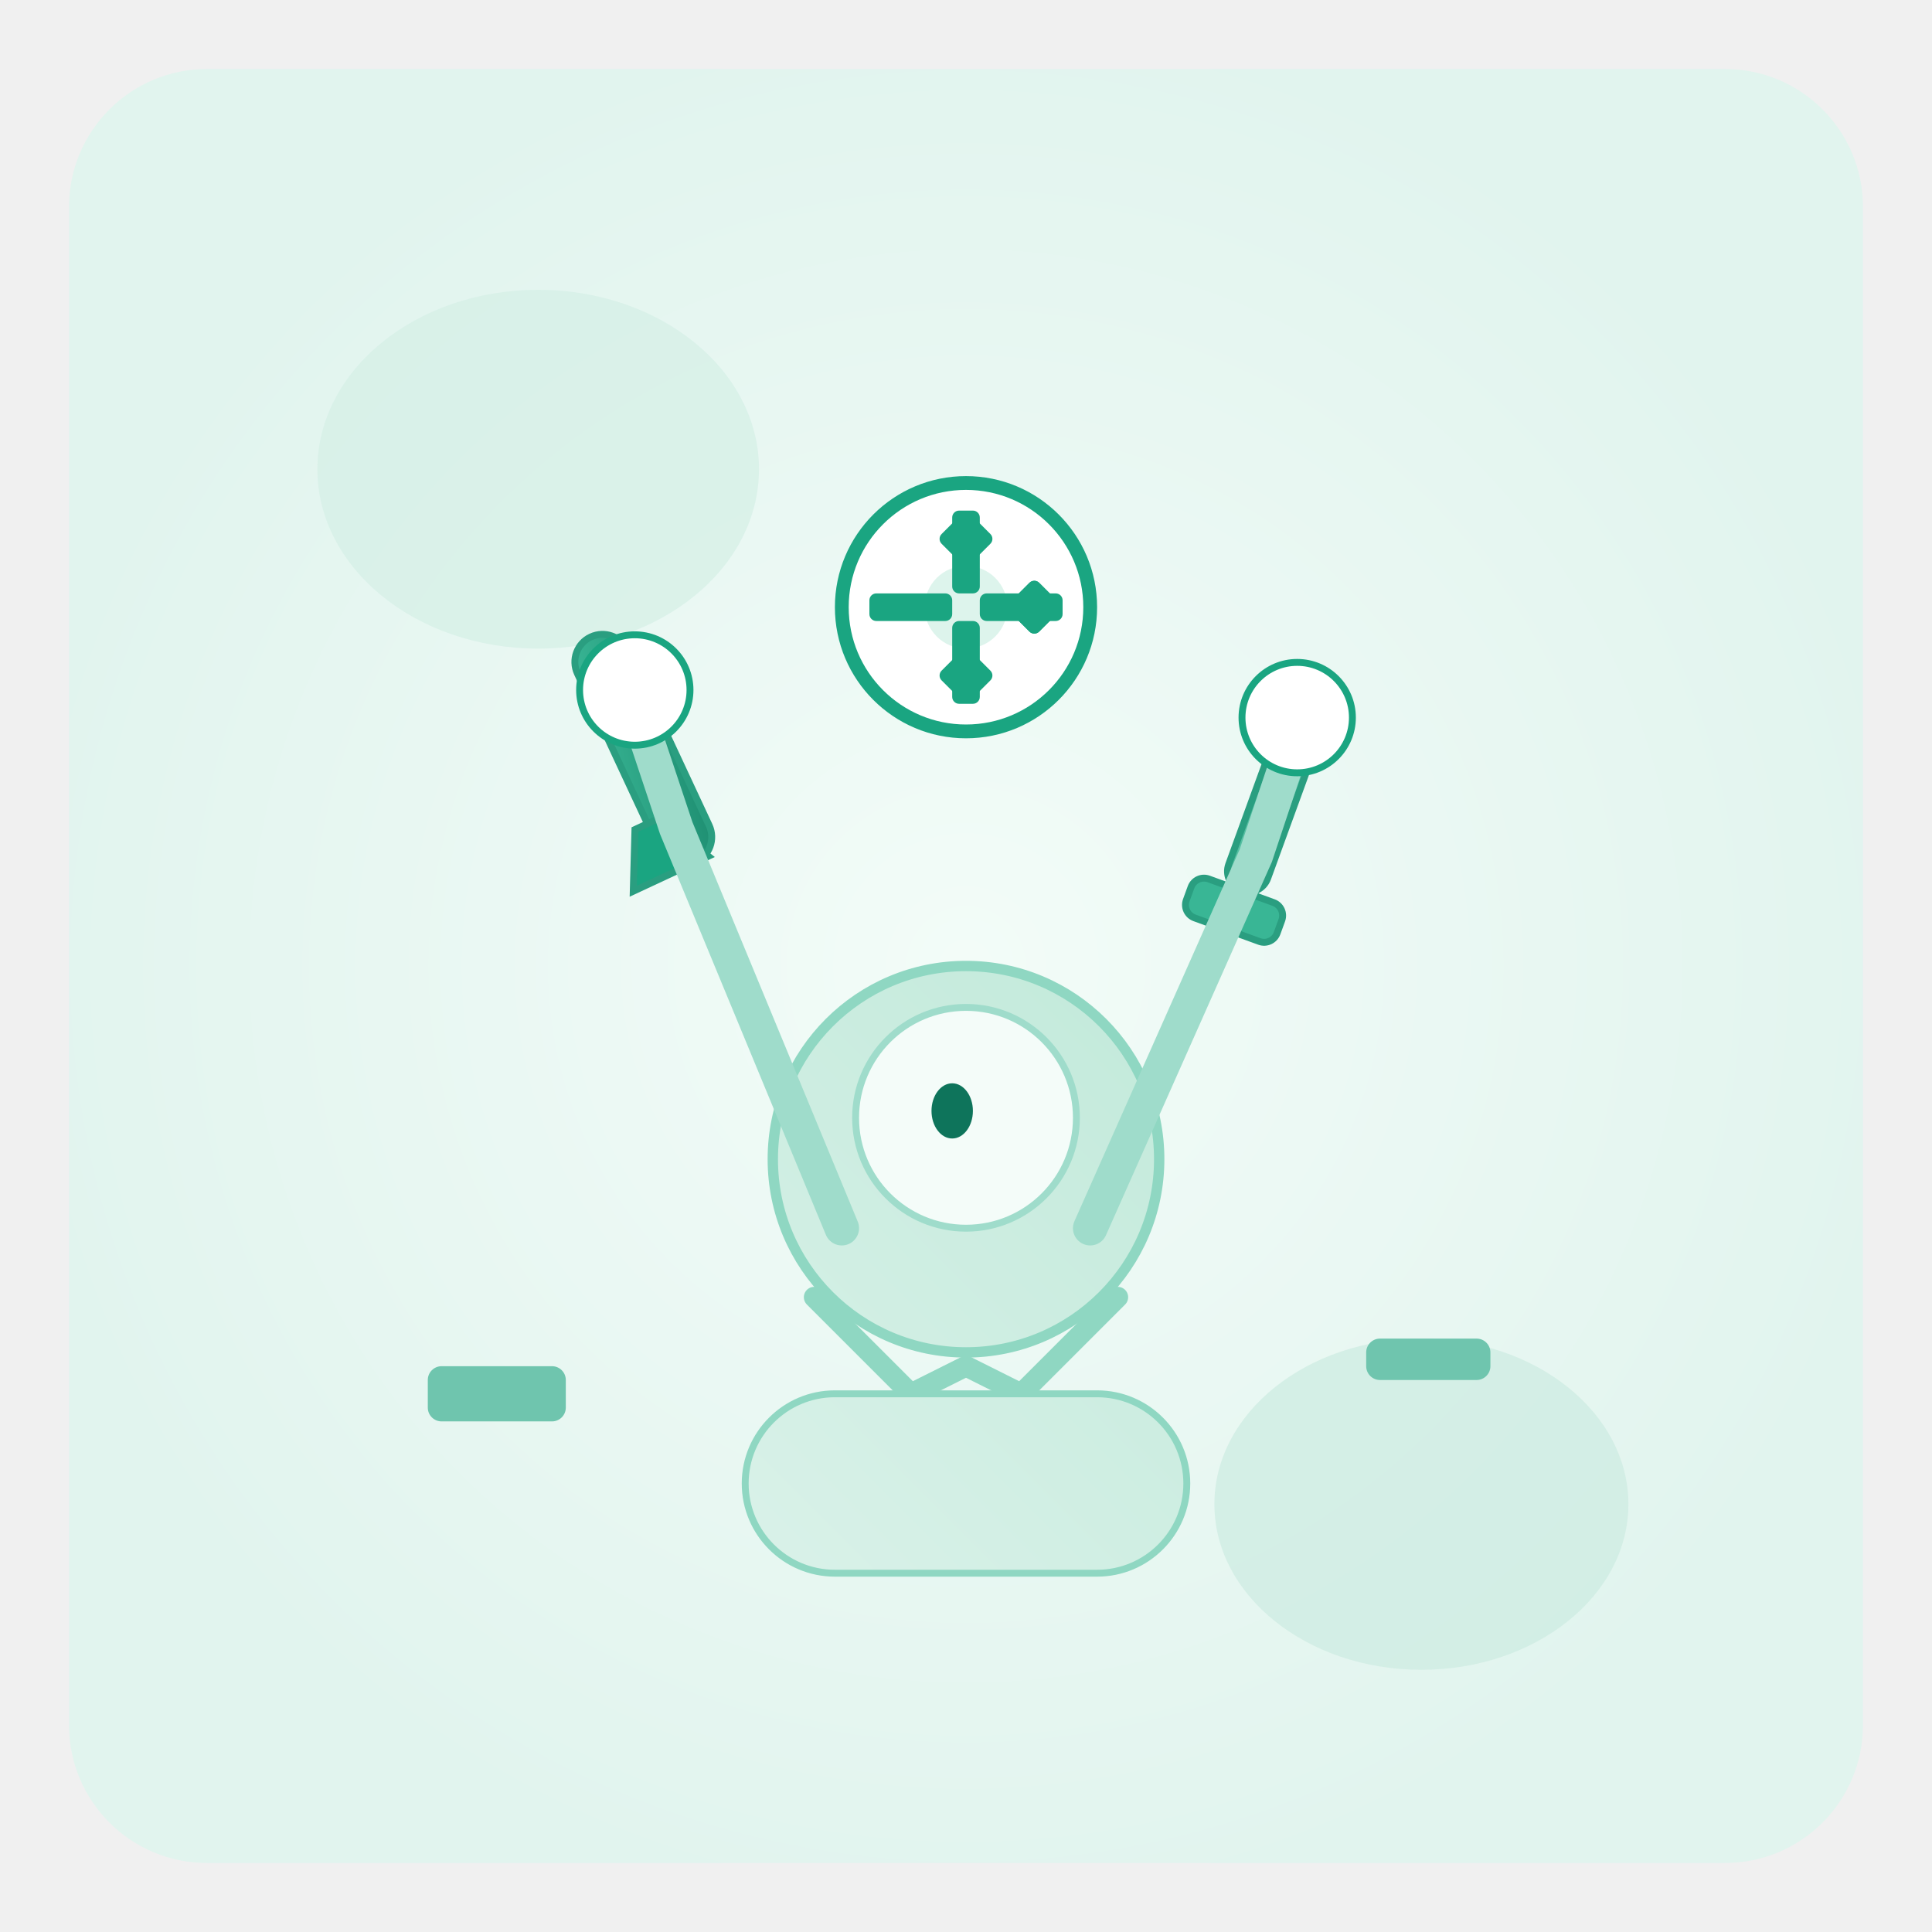
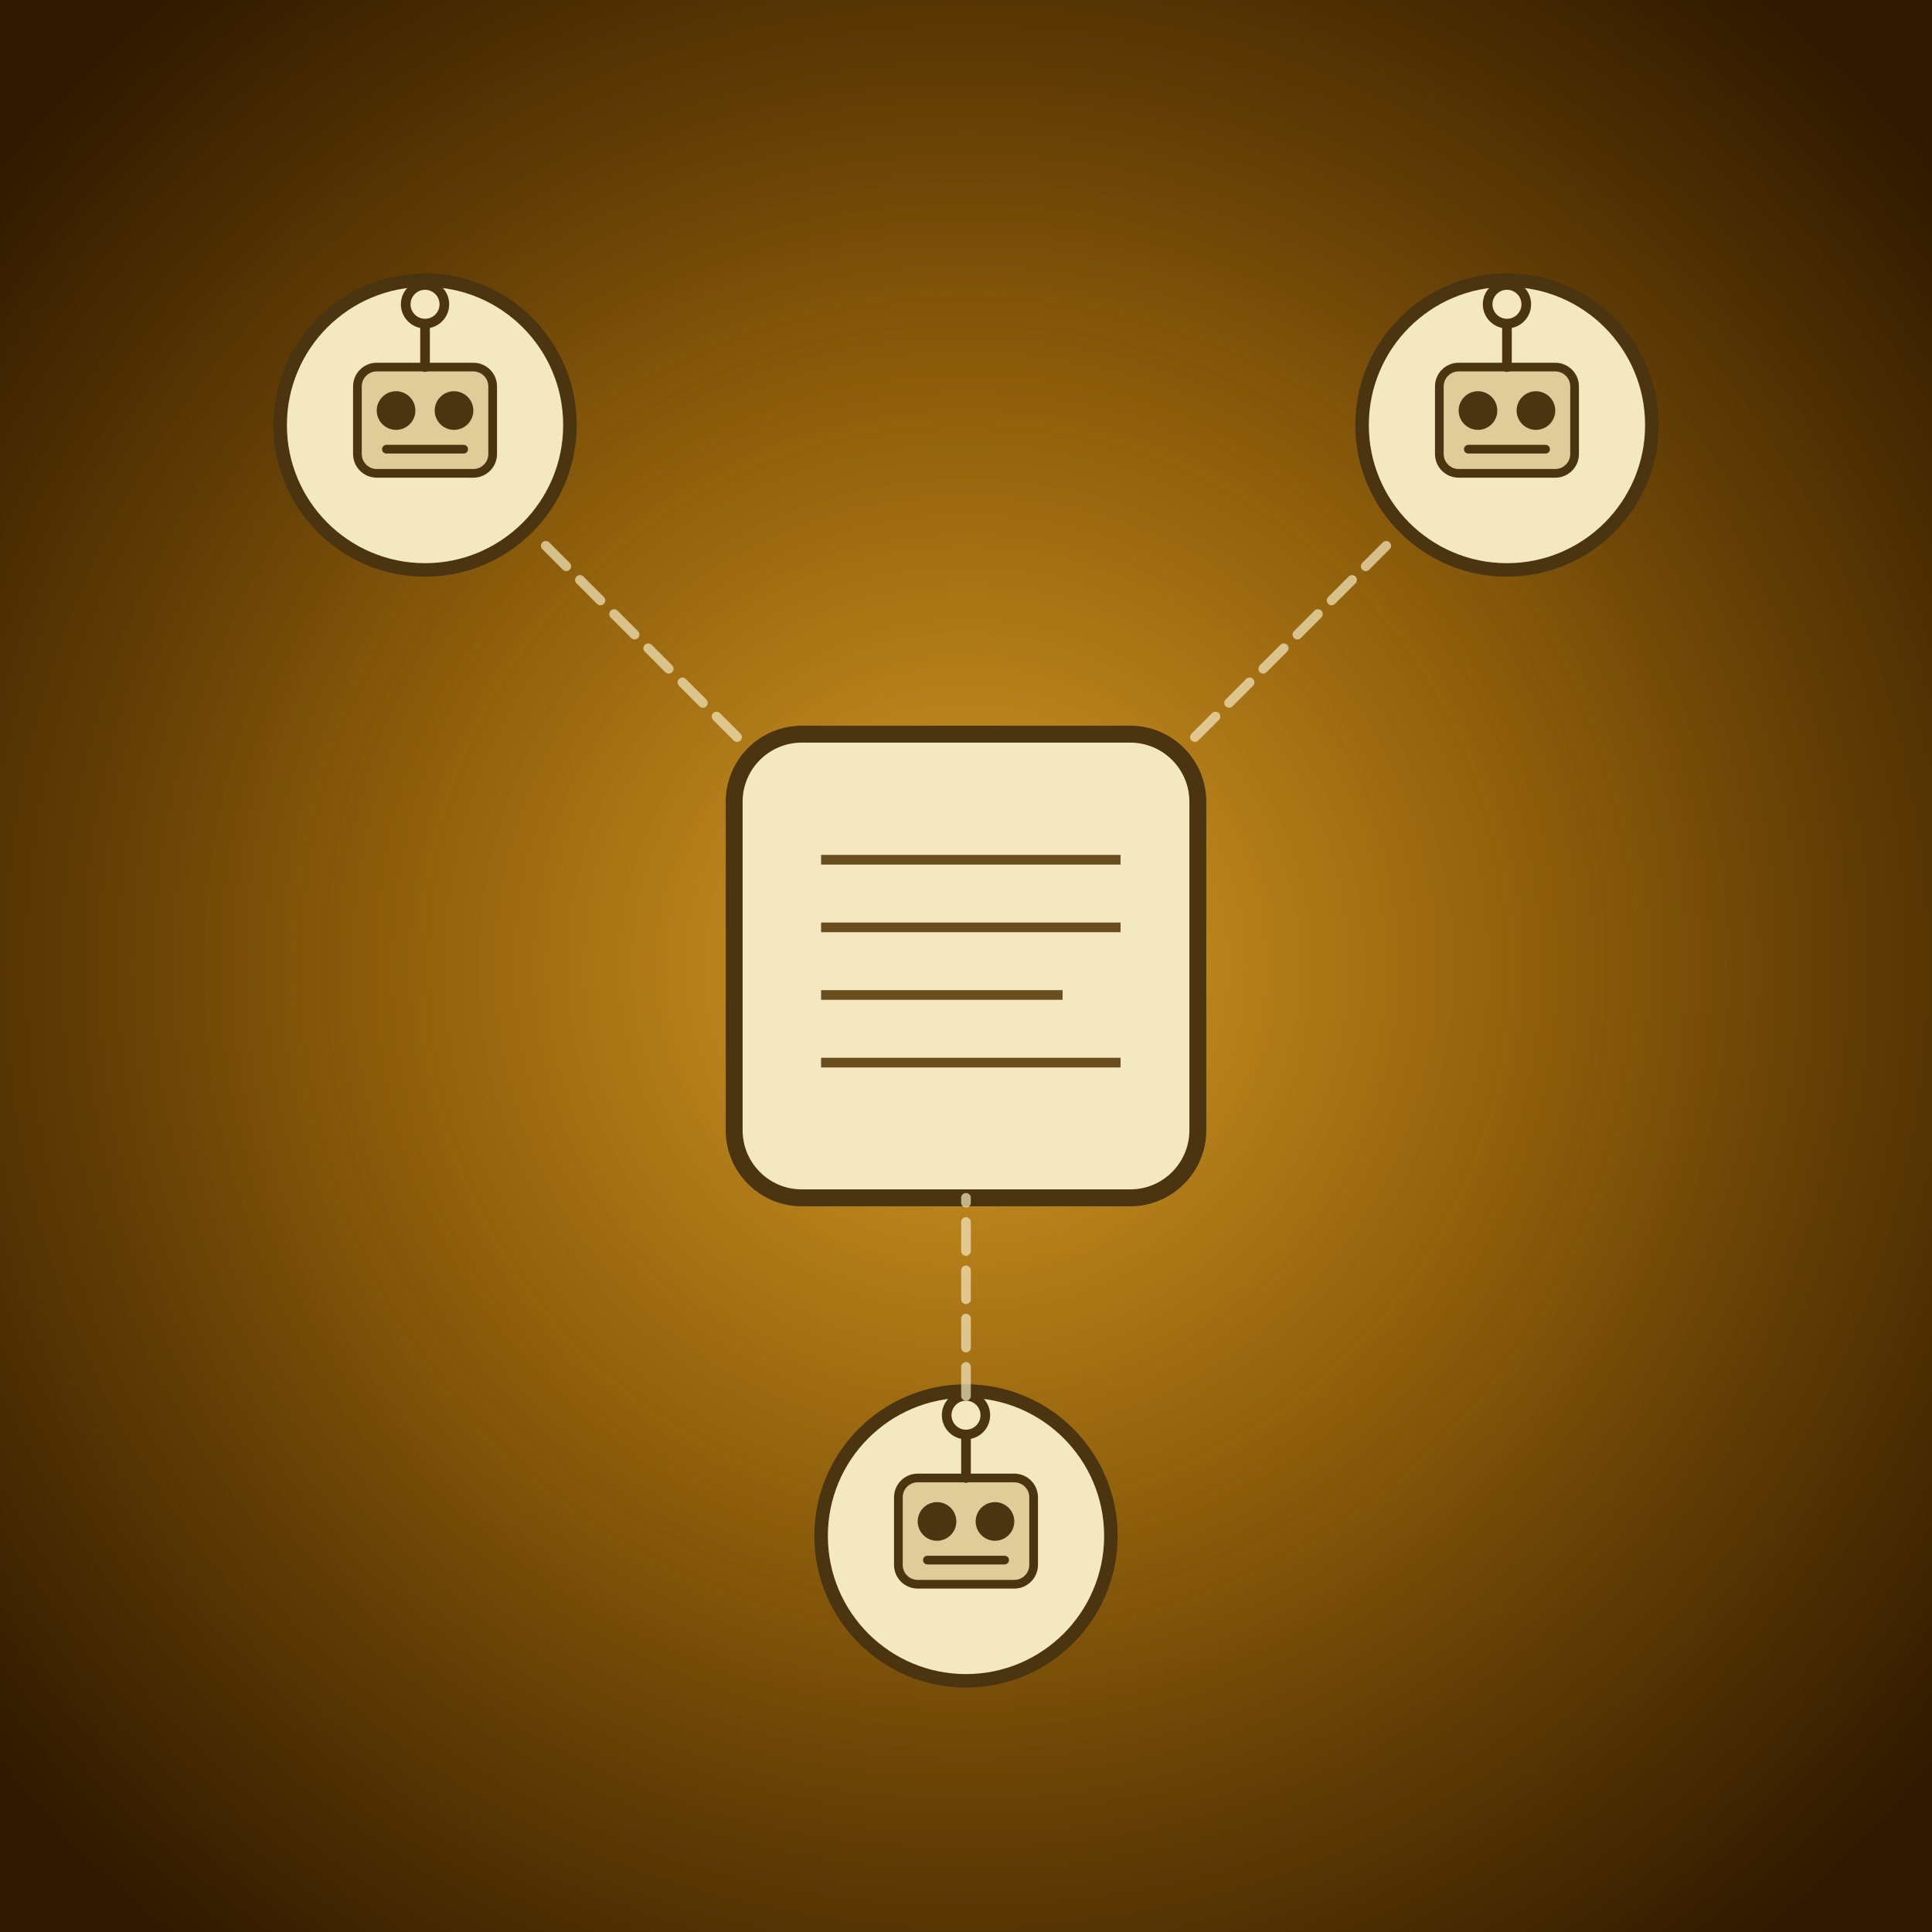
- <svg xmlns="http://www.w3.org/2000/svg" width="280" height="280" viewBox="0 0 280 280" fill="none">
+ <svg xmlns="http://www.w3.org/2000/svg" viewBox="0 0 400 400" role="img" aria-label="MCP: multiple AI agents connected to a central memory hub">
  <defs>
-     <radialGradient id="mcpBg" cx="0" cy="0" r="1" gradientUnits="userSpaceOnUse" gradientTransform="translate(140 140) rotate(90) scale(138)">
-       <stop offset="0" stop-color="#F3FCF8" />
-       <stop offset="1" stop-color="#E1F4EE" />
+     <radialGradient id="bg_mcp" cx="50%" cy="50%" r="65%">
+       <stop offset="0%" stop-color="#c8860a" />
+       <stop offset="55%" stop-color="#7a4f08" />
+       <stop offset="100%" stop-color="#2e1800" />
    </radialGradient>
-     <linearGradient id="mcpAgent" x1="90" y1="200" x2="190" y2="100" gradientUnits="userSpaceOnUse">
-       <stop stop-color="#D8F1E8" />
-       <stop offset="1" stop-color="#B8E6D4" />
-     </linearGradient>
-     <linearGradient id="mcpTool" x1="0" y1="0" x2="1" y2="1" gradientUnits="objectBoundingBox">
-       <stop stop-color="#39B695" />
-       <stop offset="1" stop-color="#1E8E71" />
-     </linearGradient>
+     <radialGradient id="glow_mcp" cx="50%" cy="50%" r="42%">
+       <stop offset="0%" stop-color="#ffe8a0" stop-opacity="0.25" />
+       <stop offset="100%" stop-color="#c8860a" stop-opacity="0" />
+     </radialGradient>
  </defs>
-   <rect x="10" y="10" width="260" height="260" rx="20" fill="url(#mcpBg)" />
-   <ellipse cx="78" cy="68" rx="32" ry="26" fill="#D4EFE6" opacity="0.7" />
-   <ellipse cx="206" cy="218" rx="30" ry="24" fill="#CCEBE1" opacity="0.7" />
-   <circle cx="140" cy="168" r="28" fill="url(#mcpAgent)" stroke="#8FD7C2" stroke-width="1.5" />
-   <circle cx="140" cy="162" r="16" fill="#F4FCF9" stroke="#9FDCCB" />
-   <ellipse cx="138" cy="161" rx="3" ry="4" fill="#0E745B" />
-   <path d="M118 188 L132 202 L140 198 L148 202 L162 188" fill="none" stroke="#8FD7C2" stroke-width="3" stroke-linecap="round" />
-   <rect x="108" y="202" width="64" height="26" rx="13" fill="url(#mcpAgent)" stroke="#8FD7C2" stroke-width="1" />
-   <g transform="translate(82 94) rotate(-25)">
-     <rect x="0" y="0" width="8" height="36" rx="4" fill="url(#mcpTool)" stroke="#2A9E80" />
-     <path d="M-6 36 L-2 28 L2 28 L6 36 Z" fill="#1AA581" stroke="#2A9E80" />
-   </g>
-   <g transform="translate(188 98) rotate(20)">
-     <rect x="0" y="0" width="6" height="32" rx="3" fill="#56BFA2" stroke="#2A9E80" />
-     <rect x="-4" y="32" width="14" height="6" rx="2" fill="#39B695" stroke="#2A9E80" />
-   </g>
-   <circle cx="140" cy="88" r="18" fill="#FFFFFF" stroke="#1AA581" stroke-width="2" />
-   <g fill="#1AA581" transform="translate(140 88)">
-     <circle r="6" fill="#DDF4EC" />
-     <rect x="-2" y="-14" width="4" height="12" rx="1" />
-     <rect x="-2" y="2" width="4" height="12" rx="1" />
-     <rect x="-14" y="-2" width="12" height="4" rx="1" />
-     <rect x="2" y="-2" width="12" height="4" rx="1" />
-     <rect x="-10" y="-10" width="6" height="6" rx="1" transform="rotate(45)" />
-     <rect x="-10" y="4" width="6" height="6" rx="1" transform="rotate(-45)" />
-     <rect x="4" y="-10" width="6" height="6" rx="1" transform="rotate(45)" />
-     <rect x="4" y="4" width="6" height="6" rx="1" transform="rotate(-45)" />
-   </g>
-   <path d="M122 178 L98 120 L92 102" fill="none" stroke="#9FDCCB" stroke-width="5" stroke-linecap="round" />
-   <path d="M158 178 L182 124 L188 106" fill="none" stroke="#9FDCCB" stroke-width="5" stroke-linecap="round" />
-   <circle cx="92" cy="100" r="8" fill="#FFFFFF" stroke="#1AA581" />
-   <circle cx="188" cy="104" r="8" fill="#FFFFFF" stroke="#1AA581" />
-   <rect x="62" y="198" width="20" height="8" rx="2" fill="#6FC5AE" />
-   <rect x="198" y="194" width="18" height="6" rx="2" fill="#6FC5AE" />
+   <rect width="400" height="400" fill="url(#bg_mcp)" />
+   <rect width="400" height="400" fill="url(#glow_mcp)" />
+   <rect x="152" y="152" width="96" height="96" rx="14" fill="#f4e8c1" stroke="#4a3510" stroke-width="3.5" />
+   <line x1="170" y1="178" x2="232" y2="178" stroke="#6b4e1f" stroke-width="2" />
+   <line x1="170" y1="192" x2="232" y2="192" stroke="#6b4e1f" stroke-width="2" />
+   <line x1="170" y1="206" x2="220" y2="206" stroke="#6b4e1f" stroke-width="2" />
+   <line x1="170" y1="220" x2="232" y2="220" stroke="#6b4e1f" stroke-width="2" />
+   <circle cx="88" cy="88" r="30" fill="#f4e8c1" stroke="#4a3510" stroke-width="2.8" />
+   <rect x="74" y="76" width="28" height="22" rx="4" fill="#e0cc99" stroke="#4a3510" stroke-width="1.8" />
+   <circle cx="82" cy="85" r="4" fill="#4a3510" />
+   <circle cx="94" cy="85" r="4" fill="#4a3510" />
+   <line x1="80" y1="93" x2="96" y2="93" stroke="#4a3510" stroke-width="1.8" stroke-linecap="round" />
+   <line x1="88" y1="76" x2="88" y2="66" stroke="#4a3510" stroke-width="2" stroke-linecap="round" />
+   <circle cx="88" cy="63" r="4" fill="#f4e8c1" stroke="#4a3510" stroke-width="2" />
+   <line x1="113" y1="113" x2="155" y2="155" stroke="#f4e8c1" stroke-width="2" stroke-dasharray="6 4" stroke-linecap="round" opacity="0.7" />
+   <circle cx="312" cy="88" r="30" fill="#f4e8c1" stroke="#4a3510" stroke-width="2.8" />
+   <rect x="298" y="76" width="28" height="22" rx="4" fill="#e0cc99" stroke="#4a3510" stroke-width="1.8" />
+   <circle cx="306" cy="85" r="4" fill="#4a3510" />
+   <circle cx="318" cy="85" r="4" fill="#4a3510" />
+   <line x1="304" y1="93" x2="320" y2="93" stroke="#4a3510" stroke-width="1.8" stroke-linecap="round" />
+   <line x1="312" y1="76" x2="312" y2="66" stroke="#4a3510" stroke-width="2" stroke-linecap="round" />
+   <circle cx="312" cy="63" r="4" fill="#f4e8c1" stroke="#4a3510" stroke-width="2" />
+   <line x1="287" y1="113" x2="245" y2="155" stroke="#f4e8c1" stroke-width="2" stroke-dasharray="6 4" stroke-linecap="round" opacity="0.7" />
+   <circle cx="200" cy="318" r="30" fill="#f4e8c1" stroke="#4a3510" stroke-width="2.8" />
+   <rect x="186" y="306" width="28" height="22" rx="4" fill="#e0cc99" stroke="#4a3510" stroke-width="1.8" />
+   <circle cx="194" cy="315" r="4" fill="#4a3510" />
+   <circle cx="206" cy="315" r="4" fill="#4a3510" />
+   <line x1="192" y1="323" x2="208" y2="323" stroke="#4a3510" stroke-width="1.8" stroke-linecap="round" />
+   <line x1="200" y1="306" x2="200" y2="296" stroke="#4a3510" stroke-width="2" stroke-linecap="round" />
+   <circle cx="200" cy="293" r="4" fill="#f4e8c1" stroke="#4a3510" stroke-width="2" />
+   <line x1="200" y1="289" x2="200" y2="248" stroke="#f4e8c1" stroke-width="2" stroke-dasharray="6 4" stroke-linecap="round" opacity="0.7" />
</svg>
